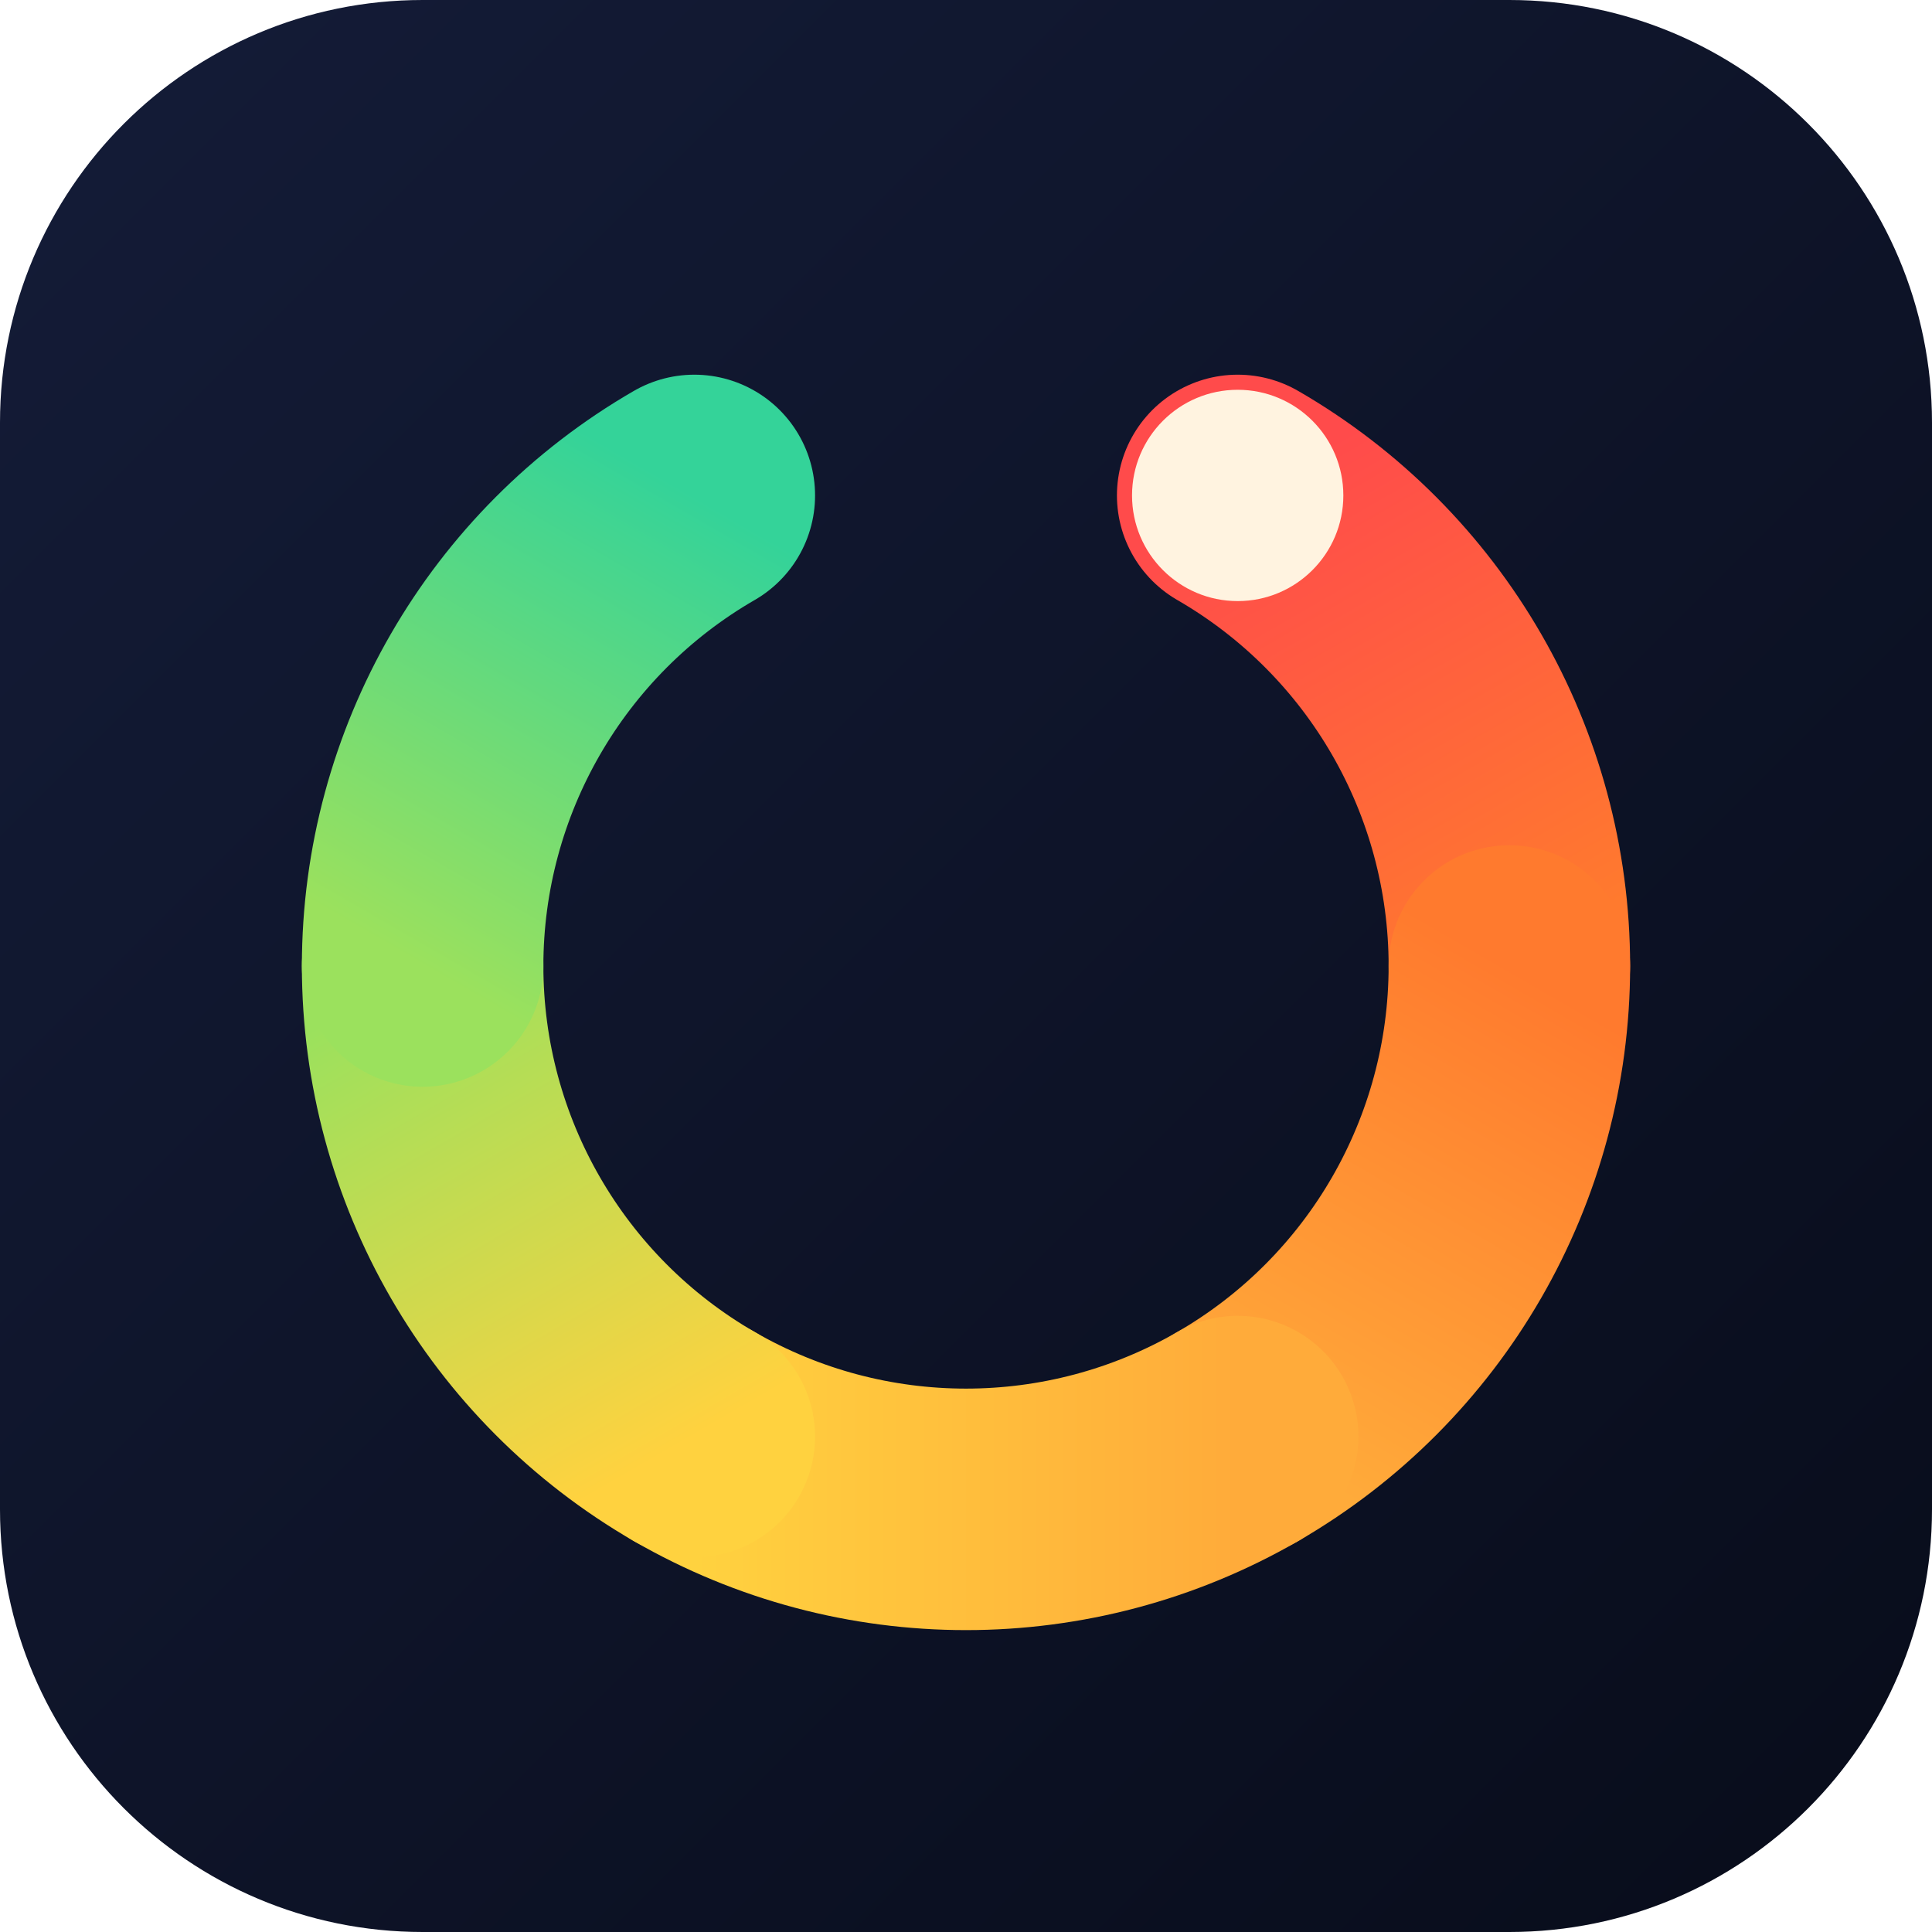
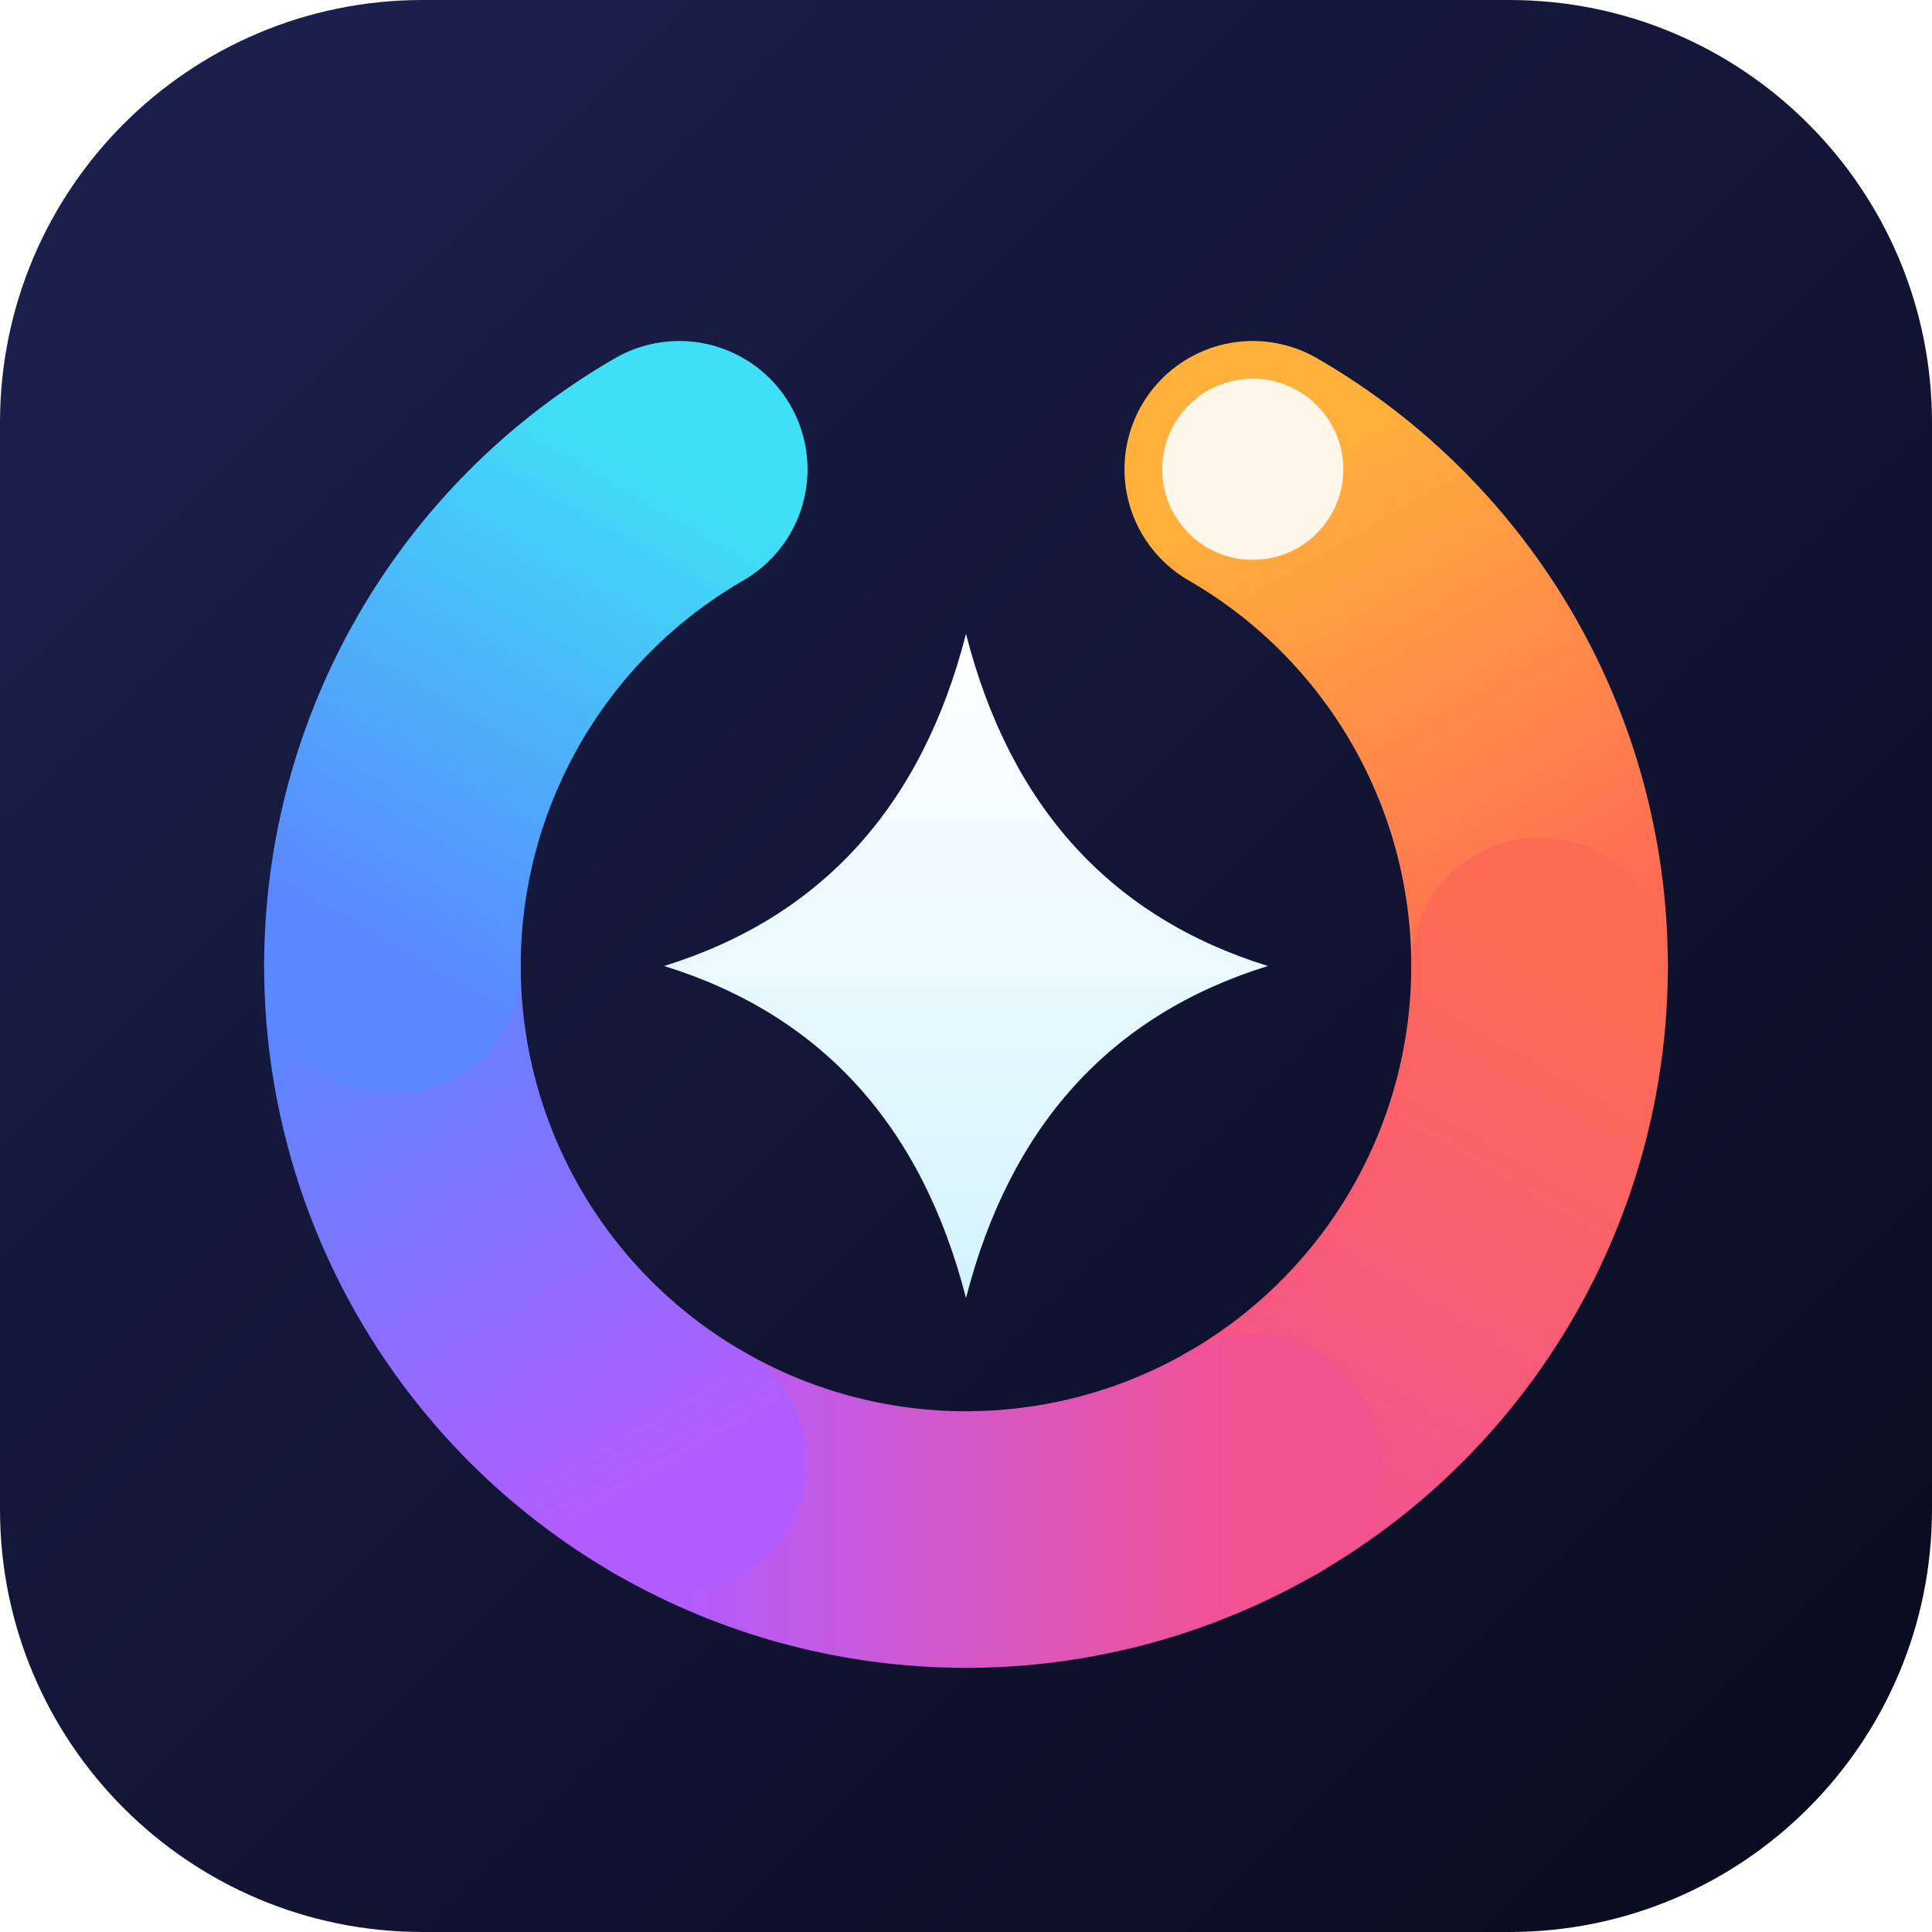
- <svg xmlns="http://www.w3.org/2000/svg" viewBox="0 0 64 64" width="64" height="64">
+ <svg xmlns="http://www.w3.org/2000/svg" viewBox="0 0 64 64" width="64" height="64" role="img" aria-label="AI Cooldown">
  <defs>
-     <linearGradient id="tile" x1="0" y1="0" x2="1" y2="1">
-       <stop offset="0" stop-color="#141c38" />
-       <stop offset="1" stop-color="#080c1a" />
+     <linearGradient id="m-tile" x1="0" y1="0" x2="1" y2="1">
+       <stop offset="0" stop-color="#1d2150" />
+       <stop offset="1" stop-color="#080a1c" />
    </linearGradient>
-     <linearGradient id="s0" gradientUnits="userSpaceOnUse" x1="41" y1="16.412" x2="50" y2="32">
-       <stop offset="0" stop-color="#ff4b4b" />
-       <stop offset="1" stop-color="#ff7a2e" />
+     <linearGradient id="m-spark" x1="0" y1="0" x2="0" y2="1">
+       <stop offset="0" stop-color="#fff" />
+       <stop offset="1" stop-color="#d4f3ff" />
    </linearGradient>
-     <linearGradient id="s1" gradientUnits="userSpaceOnUse" x1="50" y1="32" x2="41" y2="47.588">
-       <stop offset="0" stop-color="#ff7a2e" />
-       <stop offset="1" stop-color="#ffab3a" />
+     <linearGradient id="m-s0" gradientUnits="userSpaceOnUse" x1="41.5" y1="15.546" x2="51" y2="32">
+       <stop offset="0" stop-color="#ffb13b" />
+       <stop offset="1" stop-color="#ff6a55" />
    </linearGradient>
-     <linearGradient id="s2" gradientUnits="userSpaceOnUse" x1="41" y1="47.588" x2="23" y2="47.588">
-       <stop offset="0" stop-color="#ffab3a" />
-       <stop offset="1" stop-color="#ffd23f" />
+     <linearGradient id="m-s1" gradientUnits="userSpaceOnUse" x1="51" y1="32" x2="41.5" y2="48.454">
+       <stop offset="0" stop-color="#ff6a55" />
+       <stop offset="1" stop-color="#f4528f" />
    </linearGradient>
-     <linearGradient id="s3" gradientUnits="userSpaceOnUse" x1="23" y1="47.588" x2="14" y2="32">
-       <stop offset="0" stop-color="#ffd23f" />
-       <stop offset="1" stop-color="#9be15d" />
+     <linearGradient id="m-s2" gradientUnits="userSpaceOnUse" x1="41.5" y1="48.454" x2="22.5" y2="48.454">
+       <stop offset="0" stop-color="#f4528f" />
+       <stop offset="1" stop-color="#b25cff" />
    </linearGradient>
-     <linearGradient id="s4" gradientUnits="userSpaceOnUse" x1="14" y1="32" x2="23" y2="16.412">
-       <stop offset="0" stop-color="#9be15d" />
-       <stop offset="1" stop-color="#34d399" />
+     <linearGradient id="m-s3" gradientUnits="userSpaceOnUse" x1="22.5" y1="48.454" x2="13" y2="32">
+       <stop offset="0" stop-color="#b25cff" />
+       <stop offset="1" stop-color="#5a86ff" />
+     </linearGradient>
+     <linearGradient id="m-s4" gradientUnits="userSpaceOnUse" x1="13" y1="32" x2="22.5" y2="15.546">
+       <stop offset="0" stop-color="#5a86ff" />
+       <stop offset="1" stop-color="#3fe0f5" />
    </linearGradient>
  </defs>
-   <rect width="64" height="64" rx="14" fill="url(#tile)" />
-   <path d="M 41 16.412 A 18 18 0 0 1 50 32" fill="none" stroke="url(#s0)" stroke-width="8" stroke-linecap="round" />
-   <path d="M 50 32 A 18 18 0 0 1 41 47.588" fill="none" stroke="url(#s1)" stroke-width="8" stroke-linecap="round" />
-   <path d="M 41 47.588 A 18 18 0 0 1 23 47.588" fill="none" stroke="url(#s2)" stroke-width="8" stroke-linecap="round" />
-   <path d="M 23 47.588 A 18 18 0 0 1 14 32" fill="none" stroke="url(#s3)" stroke-width="8" stroke-linecap="round" />
-   <path d="M 14 32 A 18 18 0 0 1 23 16.412" fill="none" stroke="url(#s4)" stroke-width="8" stroke-linecap="round" />
-   <circle cx="41" cy="16.412" r="3.5" fill="#fff3e0" />
+   <rect width="64" height="64" rx="14" fill="url(#m-tile)" />
+   <path d="M 41.5 15.546 A 19 19 0 0 1 51 32" fill="none" stroke="url(#m-s0)" stroke-width="8.5" stroke-linecap="round" />
+   <path d="M 51 32 A 19 19 0 0 1 41.5 48.454" fill="none" stroke="url(#m-s1)" stroke-width="8.5" stroke-linecap="round" />
+   <path d="M 41.5 48.454 A 19 19 0 0 1 22.5 48.454" fill="none" stroke="url(#m-s2)" stroke-width="8.5" stroke-linecap="round" />
+   <path d="M 22.5 48.454 A 19 19 0 0 1 13 32" fill="none" stroke="url(#m-s3)" stroke-width="8.5" stroke-linecap="round" />
+   <path d="M 13 32 A 19 19 0 0 1 22.5 15.546" fill="none" stroke="url(#m-s4)" stroke-width="8.5" stroke-linecap="round" />
+   <circle cx="41.5" cy="15.546" r="3" fill="#fff6ea" />
+   <g transform="translate(32 32)">
+     <path d="M 0 -11 Q 2.2 -2.42 10 0 Q 2.2 2.42 0 11 Q -2.2 2.42 -10 0 Q -2.2 -2.42 0 -11 Z" fill="url(#m-spark)" />
+   </g>
</svg>
